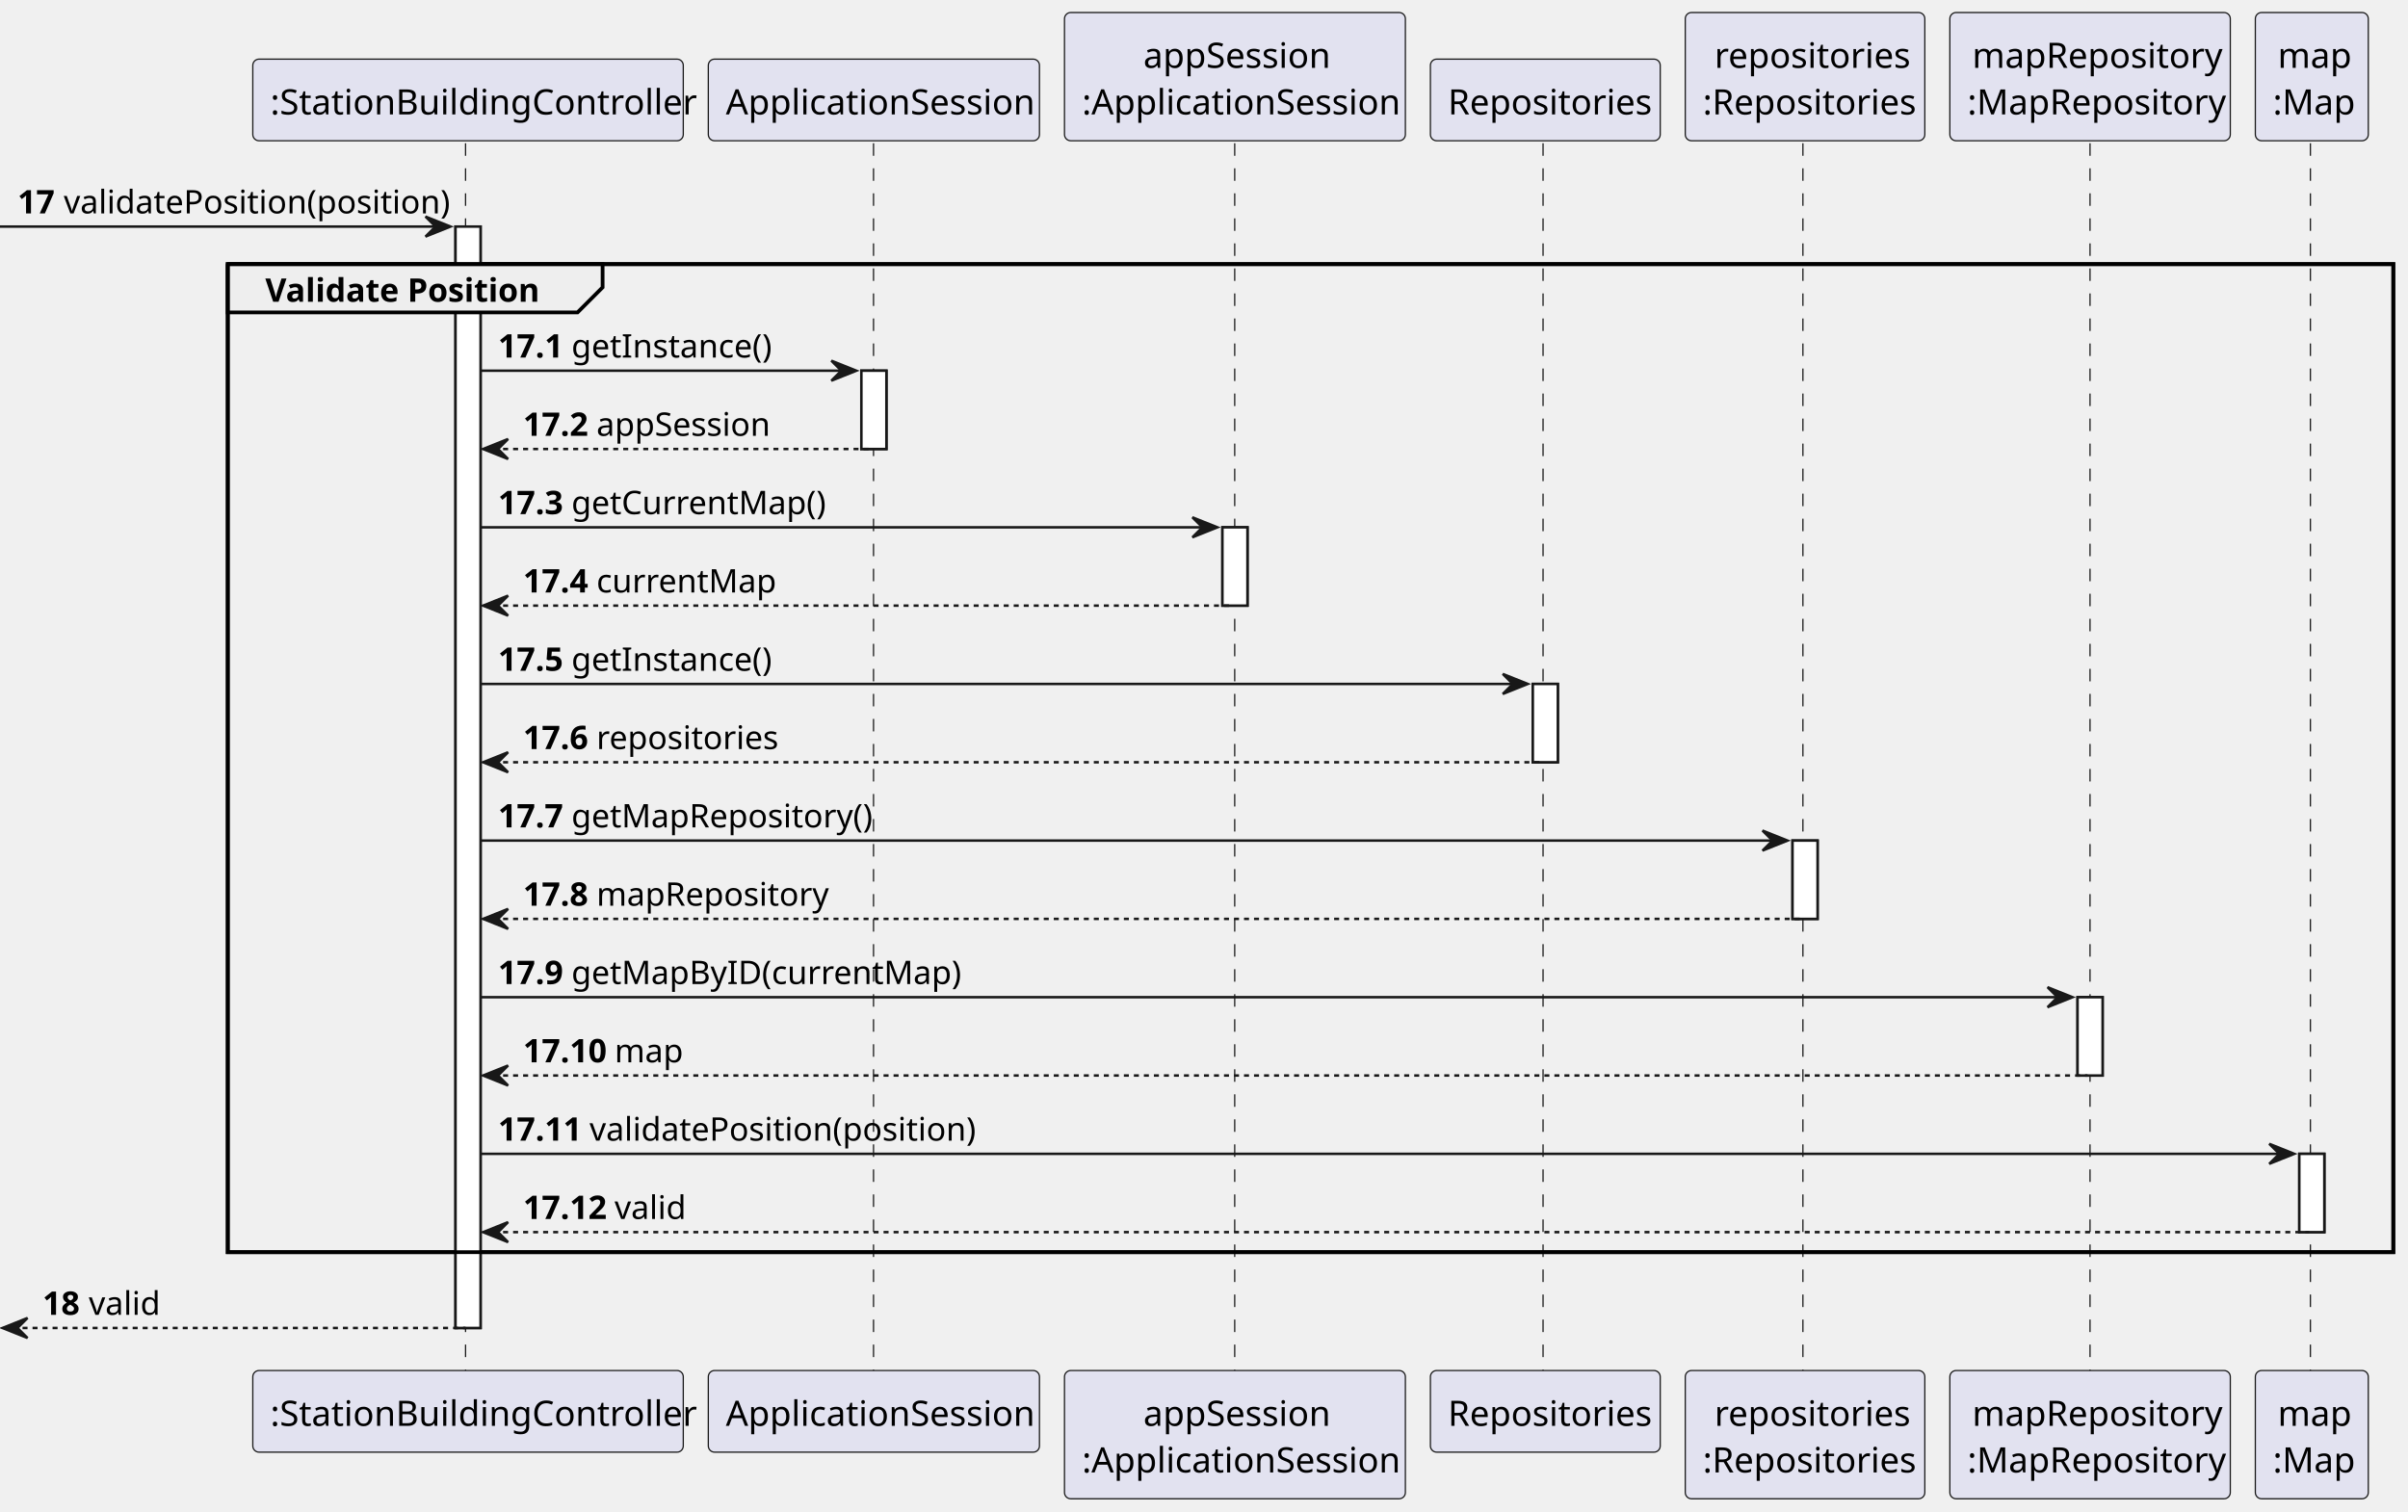
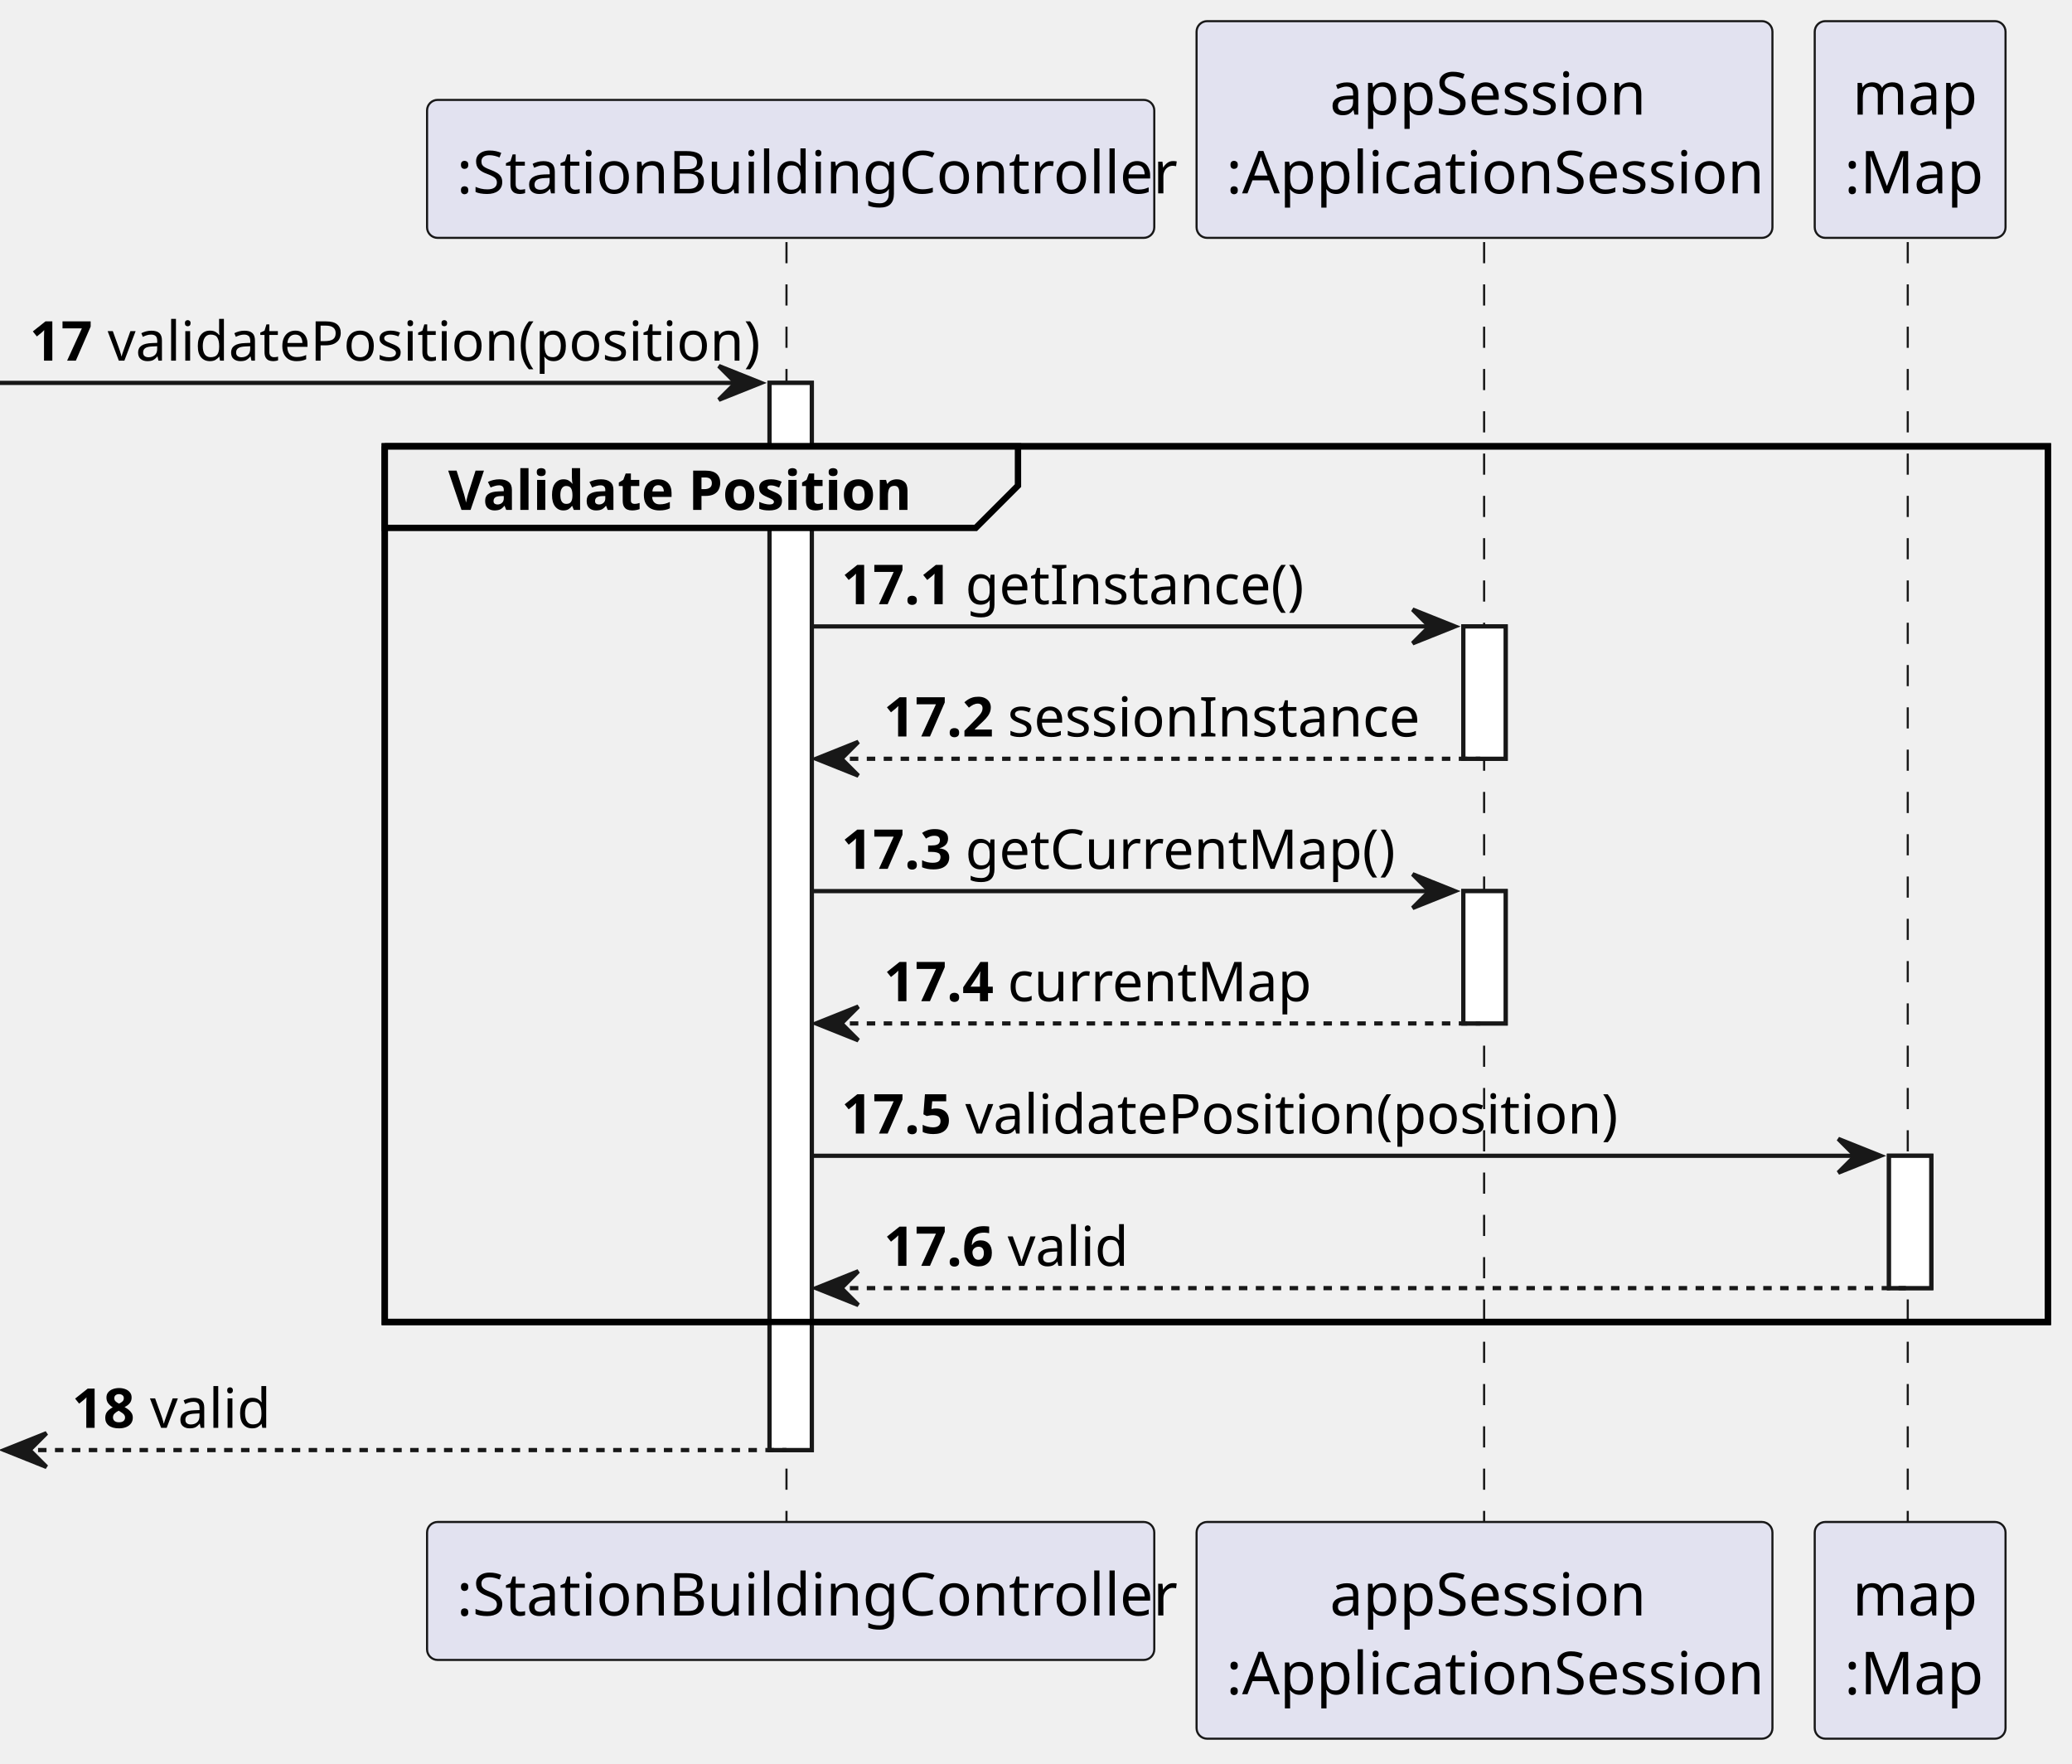
- <svg xmlns="http://www.w3.org/2000/svg" contentStyleType="text/css" height="604px" preserveAspectRatio="none" style="width:962px;height:604px;background:#FFFFFF;" version="1.1" viewBox="0 0 962 604" width="962px" zoomAndPan="magnify">
+ <svg xmlns="http://www.w3.org/2000/svg" contentStyleType="text/css" height="417px" preserveAspectRatio="none" style="width:490px;height:417px;background:#FFFFFF;" version="1.1" viewBox="0 0 490 417" width="490px" zoomAndPan="magnify">
  <defs />
  <g>
-     <rect fill="#FFFFFF" height="440.074" style="stroke:#181818;stroke-width:1.0;" width="10" x="181.983" y="90.533" />
-     <rect fill="#FFFFFF" height="31.291" style="stroke:#181818;stroke-width:1.0;" width="10" x="344.121" y="148.115" />
-     <rect fill="#FFFFFF" height="31.291" style="stroke:#181818;stroke-width:1.0;" width="10" x="488.361" y="210.697" />
-     <rect fill="#FFFFFF" height="31.291" style="stroke:#181818;stroke-width:1.0;" width="10" x="612.361" y="273.279" />
-     <rect fill="#FFFFFF" height="31.291" style="stroke:#181818;stroke-width:1.0;" width="10" x="716.119" y="335.861" />
-     <rect fill="#FFFFFF" height="31.291" style="stroke:#181818;stroke-width:1.0;" width="10" x="829.991" y="398.443" />
-     <rect fill="#FFFFFF" height="31.291" style="stroke:#181818;stroke-width:1.0;" width="10" x="918.574" y="461.025" />
-     <rect fill="none" height="394.783" style="stroke:#000000;stroke-width:1.5;" width="865.142" x="90.994" y="105.533" />
-     <line style="stroke:#181818;stroke-width:0.5;stroke-dasharray:5.0,5.0;" x1="185.994" x2="185.994" y1="57.242" y2="548.607" />
-     <line style="stroke:#181818;stroke-width:0.5;stroke-dasharray:5.0,5.0;" x1="348.973" x2="348.973" y1="57.242" y2="548.607" />
-     <line style="stroke:#181818;stroke-width:0.5;stroke-dasharray:5.0,5.0;" x1="493.269" x2="493.269" y1="57.242" y2="548.607" />
-     <line style="stroke:#181818;stroke-width:0.5;stroke-dasharray:5.0,5.0;" x1="616.454" x2="616.454" y1="57.242" y2="548.607" />
-     <line style="stroke:#181818;stroke-width:0.5;stroke-dasharray:5.0,5.0;" x1="720.268" x2="720.268" y1="57.242" y2="548.607" />
-     <line style="stroke:#181818;stroke-width:0.5;stroke-dasharray:5.0,5.0;" x1="834.971" x2="834.971" y1="57.242" y2="548.607" />
-     <line style="stroke:#181818;stroke-width:0.5;stroke-dasharray:5.0,5.0;" x1="923.012" x2="923.012" y1="57.242" y2="548.607" />
+     <rect fill="#FFFFFF" height="252.328" style="stroke:#181818;stroke-width:1.0;" width="10" x="181.983" y="90.533" />
+     <rect fill="#FFFFFF" height="31.291" style="stroke:#181818;stroke-width:1.0;" width="10" x="346.065" y="148.115" />
+     <rect fill="#FFFFFF" height="31.291" style="stroke:#181818;stroke-width:1.0;" width="10" x="346.065" y="210.697" />
+     <rect fill="#FFFFFF" height="31.291" style="stroke:#181818;stroke-width:1.0;" width="10" x="446.72" y="273.279" />
+     <rect fill="none" height="207.037" style="stroke:#000000;stroke-width:1.5;" width="393.288" x="90.994" y="105.533" />
+     <line style="stroke:#181818;stroke-width:0.5;stroke-dasharray:5.0,5.0;" x1="185.994" x2="185.994" y1="57.242" y2="360.861" />
+     <line style="stroke:#181818;stroke-width:0.5;stroke-dasharray:5.0,5.0;" x1="350.973" x2="350.973" y1="57.242" y2="360.861" />
+     <line style="stroke:#181818;stroke-width:0.5;stroke-dasharray:5.0,5.0;" x1="451.158" x2="451.158" y1="57.242" y2="360.861" />
    <rect fill="#E2E2F0" height="32.621" rx="2.5" ry="2.5" style="stroke:#181818;stroke-width:0.5;" width="171.978" x="100.994" y="23.621" />
    <text fill="#000000" font-family="sans-serif" font-size="14" lengthAdjust="spacing" textLength="157.978" x="107.994" y="45.728">:StationBuildingController</text>
-     <rect fill="#E2E2F0" height="32.621" rx="2.5" ry="2.5" style="stroke:#181818;stroke-width:0.5;" width="171.978" x="100.994" y="547.607" />
-     <text fill="#000000" font-family="sans-serif" font-size="14" lengthAdjust="spacing" textLength="157.978" x="107.994" y="569.715">:StationBuildingController</text>
-     <rect fill="#E2E2F0" height="32.621" rx="2.5" ry="2.5" style="stroke:#181818;stroke-width:0.5;" width="132.296" x="282.973" y="23.621" />
-     <text fill="#000000" font-family="sans-serif" font-size="14" lengthAdjust="spacing" textLength="118.296" x="289.973" y="45.728">ApplicationSession</text>
-     <rect fill="#E2E2F0" height="32.621" rx="2.5" ry="2.5" style="stroke:#181818;stroke-width:0.5;" width="132.296" x="282.973" y="547.607" />
-     <text fill="#000000" font-family="sans-serif" font-size="14" lengthAdjust="spacing" textLength="118.296" x="289.973" y="569.715">ApplicationSession</text>
-     <rect fill="#E2E2F0" height="51.242" rx="2.5" ry="2.5" style="stroke:#181818;stroke-width:0.5;" width="136.185" x="425.269" y="5" />
-     <text fill="#000000" font-family="sans-serif" font-size="14" lengthAdjust="spacing" textLength="73.165" x="456.779" y="27.107">appSession</text>
-     <text fill="#000000" font-family="sans-serif" font-size="14" lengthAdjust="spacing" textLength="122.186" x="432.269" y="45.728">:ApplicationSession</text>
-     <rect fill="#E2E2F0" height="51.242" rx="2.5" ry="2.5" style="stroke:#181818;stroke-width:0.5;" width="136.185" x="425.269" y="547.607" />
-     <text fill="#000000" font-family="sans-serif" font-size="14" lengthAdjust="spacing" textLength="73.165" x="456.779" y="569.715">appSession</text>
-     <text fill="#000000" font-family="sans-serif" font-size="14" lengthAdjust="spacing" textLength="122.186" x="432.269" y="588.336">:ApplicationSession</text>
-     <rect fill="#E2E2F0" height="32.621" rx="2.5" ry="2.5" style="stroke:#181818;stroke-width:0.5;" width="91.814" x="571.454" y="23.621" />
-     <text fill="#000000" font-family="sans-serif" font-size="14" lengthAdjust="spacing" textLength="77.814" x="578.454" y="45.728">Repositories</text>
-     <rect fill="#E2E2F0" height="32.621" rx="2.5" ry="2.5" style="stroke:#181818;stroke-width:0.5;" width="91.814" x="571.454" y="547.607" />
-     <text fill="#000000" font-family="sans-serif" font-size="14" lengthAdjust="spacing" textLength="77.814" x="578.454" y="569.715">Repositories</text>
-     <rect fill="#E2E2F0" height="51.242" rx="2.5" ry="2.5" style="stroke:#181818;stroke-width:0.5;" width="95.703" x="673.268" y="5" />
-     <text fill="#000000" font-family="sans-serif" font-size="14" lengthAdjust="spacing" textLength="72.365" x="684.937" y="27.107">repositories</text>
-     <text fill="#000000" font-family="sans-serif" font-size="14" lengthAdjust="spacing" textLength="81.703" x="680.268" y="45.728">:Repositories</text>
-     <rect fill="#E2E2F0" height="51.242" rx="2.5" ry="2.5" style="stroke:#181818;stroke-width:0.5;" width="95.703" x="673.268" y="547.607" />
-     <text fill="#000000" font-family="sans-serif" font-size="14" lengthAdjust="spacing" textLength="72.365" x="684.937" y="569.715">repositories</text>
-     <text fill="#000000" font-family="sans-serif" font-size="14" lengthAdjust="spacing" textLength="81.703" x="680.268" y="588.336">:Repositories</text>
-     <rect fill="#E2E2F0" height="51.242" rx="2.5" ry="2.5" style="stroke:#181818;stroke-width:0.5;" width="112.041" x="778.971" y="5" />
-     <text fill="#000000" font-family="sans-serif" font-size="14" lengthAdjust="spacing" textLength="94.151" x="787.915" y="27.107">mapRepository</text>
-     <text fill="#000000" font-family="sans-serif" font-size="14" lengthAdjust="spacing" textLength="98.041" x="785.971" y="45.728">:MapRepository</text>
-     <rect fill="#E2E2F0" height="51.242" rx="2.5" ry="2.5" style="stroke:#181818;stroke-width:0.5;" width="112.041" x="778.971" y="547.607" />
-     <text fill="#000000" font-family="sans-serif" font-size="14" lengthAdjust="spacing" textLength="94.151" x="787.915" y="569.715">mapRepository</text>
-     <text fill="#000000" font-family="sans-serif" font-size="14" lengthAdjust="spacing" textLength="98.041" x="785.971" y="588.336">:MapRepository</text>
-     <rect fill="#E2E2F0" height="51.242" rx="2.5" ry="2.5" style="stroke:#181818;stroke-width:0.5;" width="45.124" x="901.012" y="5" />
-     <text fill="#000000" font-family="sans-serif" font-size="14" lengthAdjust="spacing" textLength="27.234" x="909.957" y="27.107">map</text>
-     <text fill="#000000" font-family="sans-serif" font-size="14" lengthAdjust="spacing" textLength="31.124" x="908.012" y="45.728">:Map</text>
-     <rect fill="#E2E2F0" height="51.242" rx="2.5" ry="2.5" style="stroke:#181818;stroke-width:0.5;" width="45.124" x="901.012" y="547.607" />
-     <text fill="#000000" font-family="sans-serif" font-size="14" lengthAdjust="spacing" textLength="27.234" x="909.957" y="569.715">map</text>
-     <text fill="#000000" font-family="sans-serif" font-size="14" lengthAdjust="spacing" textLength="31.124" x="908.012" y="588.336">:Map</text>
-     <rect fill="#FFFFFF" height="440.074" style="stroke:#181818;stroke-width:1.0;" width="10" x="181.983" y="90.533" />
-     <rect fill="#FFFFFF" height="31.291" style="stroke:#181818;stroke-width:1.0;" width="10" x="344.121" y="148.115" />
-     <rect fill="#FFFFFF" height="31.291" style="stroke:#181818;stroke-width:1.0;" width="10" x="488.361" y="210.697" />
-     <rect fill="#FFFFFF" height="31.291" style="stroke:#181818;stroke-width:1.0;" width="10" x="612.361" y="273.279" />
-     <rect fill="#FFFFFF" height="31.291" style="stroke:#181818;stroke-width:1.0;" width="10" x="716.119" y="335.861" />
-     <rect fill="#FFFFFF" height="31.291" style="stroke:#181818;stroke-width:1.0;" width="10" x="829.991" y="398.443" />
-     <rect fill="#FFFFFF" height="31.291" style="stroke:#181818;stroke-width:1.0;" width="10" x="918.574" y="461.025" />
+     <rect fill="#E2E2F0" height="32.621" rx="2.5" ry="2.5" style="stroke:#181818;stroke-width:0.5;" width="171.978" x="100.994" y="359.861" />
+     <text fill="#000000" font-family="sans-serif" font-size="14" lengthAdjust="spacing" textLength="157.978" x="107.994" y="381.969">:StationBuildingController</text>
+     <rect fill="#E2E2F0" height="51.242" rx="2.5" ry="2.5" style="stroke:#181818;stroke-width:0.5;" width="136.185" x="282.973" y="5" />
+     <text fill="#000000" font-family="sans-serif" font-size="14" lengthAdjust="spacing" textLength="73.165" x="314.483" y="27.107">appSession</text>
+     <text fill="#000000" font-family="sans-serif" font-size="14" lengthAdjust="spacing" textLength="122.186" x="289.973" y="45.728">:ApplicationSession</text>
+     <rect fill="#E2E2F0" height="51.242" rx="2.5" ry="2.5" style="stroke:#181818;stroke-width:0.5;" width="136.185" x="282.973" y="359.861" />
+     <text fill="#000000" font-family="sans-serif" font-size="14" lengthAdjust="spacing" textLength="73.165" x="314.483" y="381.969">appSession</text>
+     <text fill="#000000" font-family="sans-serif" font-size="14" lengthAdjust="spacing" textLength="122.186" x="289.973" y="400.59">:ApplicationSession</text>
+     <rect fill="#E2E2F0" height="51.242" rx="2.5" ry="2.5" style="stroke:#181818;stroke-width:0.5;" width="45.124" x="429.158" y="5" />
+     <text fill="#000000" font-family="sans-serif" font-size="14" lengthAdjust="spacing" textLength="27.234" x="438.103" y="27.107">map</text>
+     <text fill="#000000" font-family="sans-serif" font-size="14" lengthAdjust="spacing" textLength="31.124" x="436.158" y="45.728">:Map</text>
+     <rect fill="#E2E2F0" height="51.242" rx="2.5" ry="2.5" style="stroke:#181818;stroke-width:0.5;" width="45.124" x="429.158" y="359.861" />
+     <text fill="#000000" font-family="sans-serif" font-size="14" lengthAdjust="spacing" textLength="27.234" x="438.103" y="381.969">map</text>
+     <text fill="#000000" font-family="sans-serif" font-size="14" lengthAdjust="spacing" textLength="31.124" x="436.158" y="400.59">:Map</text>
+     <rect fill="#FFFFFF" height="252.328" style="stroke:#181818;stroke-width:1.0;" width="10" x="181.983" y="90.533" />
+     <rect fill="#FFFFFF" height="31.291" style="stroke:#181818;stroke-width:1.0;" width="10" x="346.065" y="148.115" />
+     <rect fill="#FFFFFF" height="31.291" style="stroke:#181818;stroke-width:1.0;" width="10" x="346.065" y="210.697" />
+     <rect fill="#FFFFFF" height="31.291" style="stroke:#181818;stroke-width:1.0;" width="10" x="446.72" y="273.279" />
    <polygon fill="#181818" points="169.983,86.533,179.983,90.533,169.983,94.533,173.983,90.533" style="stroke:#181818;stroke-width:1.0;" />
    <line style="stroke:#181818;stroke-width:1.0;" x1="0" x2="175.983" y1="90.533" y2="90.533" />
    <text fill="#000000" font-family="sans-serif" font-size="13" font-weight="bold" lengthAdjust="spacing" textLength="14.46" x="7" y="85.27">17</text>
    <text fill="#000000" font-family="sans-serif" font-size="13" lengthAdjust="spacing" textLength="144.523" x="25.46" y="85.27">validatePosition(position)</text>
    <path d="M90.994,105.533 L240.737,105.533 L240.737,114.824 L230.737,124.824 L90.994,124.824 L90.994,105.533 " fill="#EEEEEE" style="stroke:#000000;stroke-width:1.5;" />
-     <rect fill="none" height="394.783" style="stroke:#000000;stroke-width:1.5;" width="865.142" x="90.994" y="105.533" />
+     <rect fill="none" height="207.037" style="stroke:#000000;stroke-width:1.5;" width="393.288" x="90.994" y="105.533" />
    <text fill="#000000" font-family="sans-serif" font-size="13" font-weight="bold" lengthAdjust="spacing" textLength="104.743" x="105.994" y="120.561">Validate Position</text>
-     <polygon fill="#181818" points="332.121,144.115,342.121,148.115,332.121,152.115,336.121,148.115" style="stroke:#181818;stroke-width:1.0;" />
-     <line style="stroke:#181818;stroke-width:1.0;" x1="191.983" x2="338.121" y1="148.115" y2="148.115" />
+     <polygon fill="#181818" points="334.065,144.115,344.065,148.115,334.065,152.115,338.065,148.115" style="stroke:#181818;stroke-width:1.0;" />
+     <line style="stroke:#181818;stroke-width:1.0;" x1="191.983" x2="340.065" y1="148.115" y2="148.115" />
    <text fill="#000000" font-family="sans-serif" font-size="13" font-weight="bold" lengthAdjust="spacing" textLength="25.302" x="198.983" y="142.852">17.1</text>
    <text fill="#000000" font-family="sans-serif" font-size="13" lengthAdjust="spacing" textLength="75.874" x="228.285" y="142.852">getInstance()</text>
    <polygon fill="#181818" points="202.983,175.406,192.983,179.406,202.983,183.406,198.983,179.406" style="stroke:#181818;stroke-width:1.0;" />
-     <line style="stroke:#181818;stroke-width:1.0;stroke-dasharray:2.0,2.0;" x1="196.983" x2="348.121" y1="179.406" y2="179.406" />
+     <line style="stroke:#181818;stroke-width:1.0;stroke-dasharray:2.0,2.0;" x1="196.983" x2="350.065" y1="179.406" y2="179.406" />
    <text fill="#000000" font-family="sans-serif" font-size="13" font-weight="bold" lengthAdjust="spacing" textLength="25.302" x="208.983" y="174.144">17.2</text>
-     <text fill="#000000" font-family="sans-serif" font-size="13" lengthAdjust="spacing" textLength="67.939" x="238.285" y="174.144">appSession</text>
-     <polygon fill="#181818" points="476.361,206.697,486.361,210.697,476.361,214.697,480.361,210.697" style="stroke:#181818;stroke-width:1.0;" />
-     <line style="stroke:#181818;stroke-width:1.0;" x1="191.983" x2="482.361" y1="210.697" y2="210.697" />
+     <text fill="#000000" font-family="sans-serif" font-size="13" lengthAdjust="spacing" textLength="93.222" x="238.285" y="174.144">sessionInstance</text>
+     <polygon fill="#181818" points="334.065,206.697,344.065,210.697,334.065,214.697,338.065,210.697" style="stroke:#181818;stroke-width:1.0;" />
+     <line style="stroke:#181818;stroke-width:1.0;" x1="191.983" x2="340.065" y1="210.697" y2="210.697" />
    <text fill="#000000" font-family="sans-serif" font-size="13" font-weight="bold" lengthAdjust="spacing" textLength="25.302" x="198.983" y="205.435">17.3</text>
    <text fill="#000000" font-family="sans-serif" font-size="13" lengthAdjust="spacing" textLength="95.367" x="228.285" y="205.435">getCurrentMap()</text>
    <polygon fill="#181818" points="202.983,237.988,192.983,241.988,202.983,245.988,198.983,241.988" style="stroke:#181818;stroke-width:1.0;" />
-     <line style="stroke:#181818;stroke-width:1.0;stroke-dasharray:2.0,2.0;" x1="196.983" x2="492.361" y1="241.988" y2="241.988" />
+     <line style="stroke:#181818;stroke-width:1.0;stroke-dasharray:2.0,2.0;" x1="196.983" x2="350.065" y1="241.988" y2="241.988" />
    <text fill="#000000" font-family="sans-serif" font-size="13" font-weight="bold" lengthAdjust="spacing" textLength="25.302" x="208.983" y="236.726">17.4</text>
    <text fill="#000000" font-family="sans-serif" font-size="13" lengthAdjust="spacing" textLength="65.749" x="238.285" y="236.726">currentMap</text>
-     <polygon fill="#181818" points="600.361,269.279,610.361,273.279,600.361,277.279,604.361,273.279" style="stroke:#181818;stroke-width:1.0;" />
-     <line style="stroke:#181818;stroke-width:1.0;" x1="191.983" x2="606.361" y1="273.279" y2="273.279" />
+     <polygon fill="#181818" points="434.72,269.279,444.72,273.279,434.72,277.279,438.72,273.279" style="stroke:#181818;stroke-width:1.0;" />
+     <line style="stroke:#181818;stroke-width:1.0;" x1="191.983" x2="440.72" y1="273.279" y2="273.279" />
    <text fill="#000000" font-family="sans-serif" font-size="13" font-weight="bold" lengthAdjust="spacing" textLength="25.302" x="198.983" y="268.017">17.5</text>
-     <text fill="#000000" font-family="sans-serif" font-size="13" lengthAdjust="spacing" textLength="75.874" x="228.285" y="268.017">getInstance()</text>
+     <text fill="#000000" font-family="sans-serif" font-size="13" lengthAdjust="spacing" textLength="144.523" x="228.285" y="268.017">validatePosition(position)</text>
    <polygon fill="#181818" points="202.983,300.57,192.983,304.57,202.983,308.57,198.983,304.57" style="stroke:#181818;stroke-width:1.0;" />
-     <line style="stroke:#181818;stroke-width:1.0;stroke-dasharray:2.0,2.0;" x1="196.983" x2="616.361" y1="304.57" y2="304.57" />
+     <line style="stroke:#181818;stroke-width:1.0;stroke-dasharray:2.0,2.0;" x1="196.983" x2="450.72" y1="304.57" y2="304.57" />
    <text fill="#000000" font-family="sans-serif" font-size="13" font-weight="bold" lengthAdjust="spacing" textLength="25.302" x="208.983" y="299.308">17.6</text>
-     <text fill="#000000" font-family="sans-serif" font-size="13" lengthAdjust="spacing" textLength="67.196" x="238.285" y="299.308">repositories</text>
-     <polygon fill="#181818" points="704.119,331.861,714.119,335.861,704.119,339.861,708.119,335.861" style="stroke:#181818;stroke-width:1.0;" />
-     <line style="stroke:#181818;stroke-width:1.0;" x1="191.983" x2="710.119" y1="335.861" y2="335.861" />
-     <text fill="#000000" font-family="sans-serif" font-size="13" font-weight="bold" lengthAdjust="spacing" textLength="25.302" x="198.983" y="330.599">17.7</text>
-     <text fill="#000000" font-family="sans-serif" font-size="13" lengthAdjust="spacing" textLength="114.156" x="228.285" y="330.599">getMapRepository()</text>
-     <polygon fill="#181818" points="202.983,363.152,192.983,367.152,202.983,371.152,198.983,367.152" style="stroke:#181818;stroke-width:1.0;" />
-     <line style="stroke:#181818;stroke-width:1.0;stroke-dasharray:2.0,2.0;" x1="196.983" x2="720.119" y1="367.152" y2="367.152" />
-     <text fill="#000000" font-family="sans-serif" font-size="13" font-weight="bold" lengthAdjust="spacing" textLength="25.302" x="208.983" y="361.89">17.8</text>
-     <text fill="#000000" font-family="sans-serif" font-size="13" lengthAdjust="spacing" textLength="87.426" x="238.285" y="361.89">mapRepository</text>
-     <polygon fill="#181818" points="817.991,394.443,827.991,398.443,817.991,402.443,821.991,398.443" style="stroke:#181818;stroke-width:1.0;" />
-     <line style="stroke:#181818;stroke-width:1.0;" x1="191.983" x2="823.991" y1="398.443" y2="398.443" />
-     <text fill="#000000" font-family="sans-serif" font-size="13" font-weight="bold" lengthAdjust="spacing" textLength="25.302" x="198.983" y="393.181">17.9</text>
-     <text fill="#000000" font-family="sans-serif" font-size="13" lengthAdjust="spacing" textLength="145.939" x="228.285" y="393.181">getMapByID(currentMap)</text>
-     <polygon fill="#181818" points="202.983,425.734,192.983,429.734,202.983,433.734,198.983,429.734" style="stroke:#181818;stroke-width:1.0;" />
-     <line style="stroke:#181818;stroke-width:1.0;stroke-dasharray:2.0,2.0;" x1="196.983" x2="833.991" y1="429.734" y2="429.734" />
-     <text fill="#000000" font-family="sans-serif" font-size="13" font-weight="bold" lengthAdjust="spacing" textLength="32.532" x="208.983" y="424.472">17.10</text>
-     <text fill="#000000" font-family="sans-serif" font-size="13" lengthAdjust="spacing" textLength="25.289" x="245.515" y="424.472">map</text>
-     <polygon fill="#181818" points="906.574,457.025,916.574,461.025,906.574,465.025,910.574,461.025" style="stroke:#181818;stroke-width:1.0;" />
-     <line style="stroke:#181818;stroke-width:1.0;" x1="191.983" x2="912.574" y1="461.025" y2="461.025" />
-     <text fill="#000000" font-family="sans-serif" font-size="13" font-weight="bold" lengthAdjust="spacing" textLength="32.532" x="198.983" y="455.763">17.11</text>
-     <text fill="#000000" font-family="sans-serif" font-size="13" lengthAdjust="spacing" textLength="144.523" x="235.515" y="455.763">validatePosition(position)</text>
-     <polygon fill="#181818" points="202.983,488.316,192.983,492.316,202.983,496.316,198.983,492.316" style="stroke:#181818;stroke-width:1.0;" />
-     <line style="stroke:#181818;stroke-width:1.0;stroke-dasharray:2.0,2.0;" x1="196.983" x2="922.574" y1="492.316" y2="492.316" />
-     <text fill="#000000" font-family="sans-serif" font-size="13" font-weight="bold" lengthAdjust="spacing" textLength="32.532" x="208.983" y="487.054">17.12</text>
-     <text fill="#000000" font-family="sans-serif" font-size="13" lengthAdjust="spacing" textLength="26.736" x="245.515" y="487.054">valid</text>
-     <polygon fill="#181818" points="11,526.607,1,530.607,11,534.607,7,530.607" style="stroke:#181818;stroke-width:1.0;" />
-     <line style="stroke:#181818;stroke-width:1.0;stroke-dasharray:2.0,2.0;" x1="5" x2="185.983" y1="530.607" y2="530.607" />
-     <text fill="#000000" font-family="sans-serif" font-size="13" font-weight="bold" lengthAdjust="spacing" textLength="14.46" x="17" y="525.345">18</text>
-     <text fill="#000000" font-family="sans-serif" font-size="13" lengthAdjust="spacing" textLength="26.736" x="35.46" y="525.345">valid</text>
+     <text fill="#000000" font-family="sans-serif" font-size="13" lengthAdjust="spacing" textLength="26.736" x="238.285" y="299.308">valid</text>
+     <polygon fill="#181818" points="11,338.861,1,342.861,11,346.861,7,342.861" style="stroke:#181818;stroke-width:1.0;" />
+     <line style="stroke:#181818;stroke-width:1.0;stroke-dasharray:2.0,2.0;" x1="5" x2="185.983" y1="342.861" y2="342.861" />
+     <text fill="#000000" font-family="sans-serif" font-size="13" font-weight="bold" lengthAdjust="spacing" textLength="14.46" x="17" y="337.599">18</text>
+     <text fill="#000000" font-family="sans-serif" font-size="13" lengthAdjust="spacing" textLength="26.736" x="35.46" y="337.599">valid</text>
  </g>
</svg>
